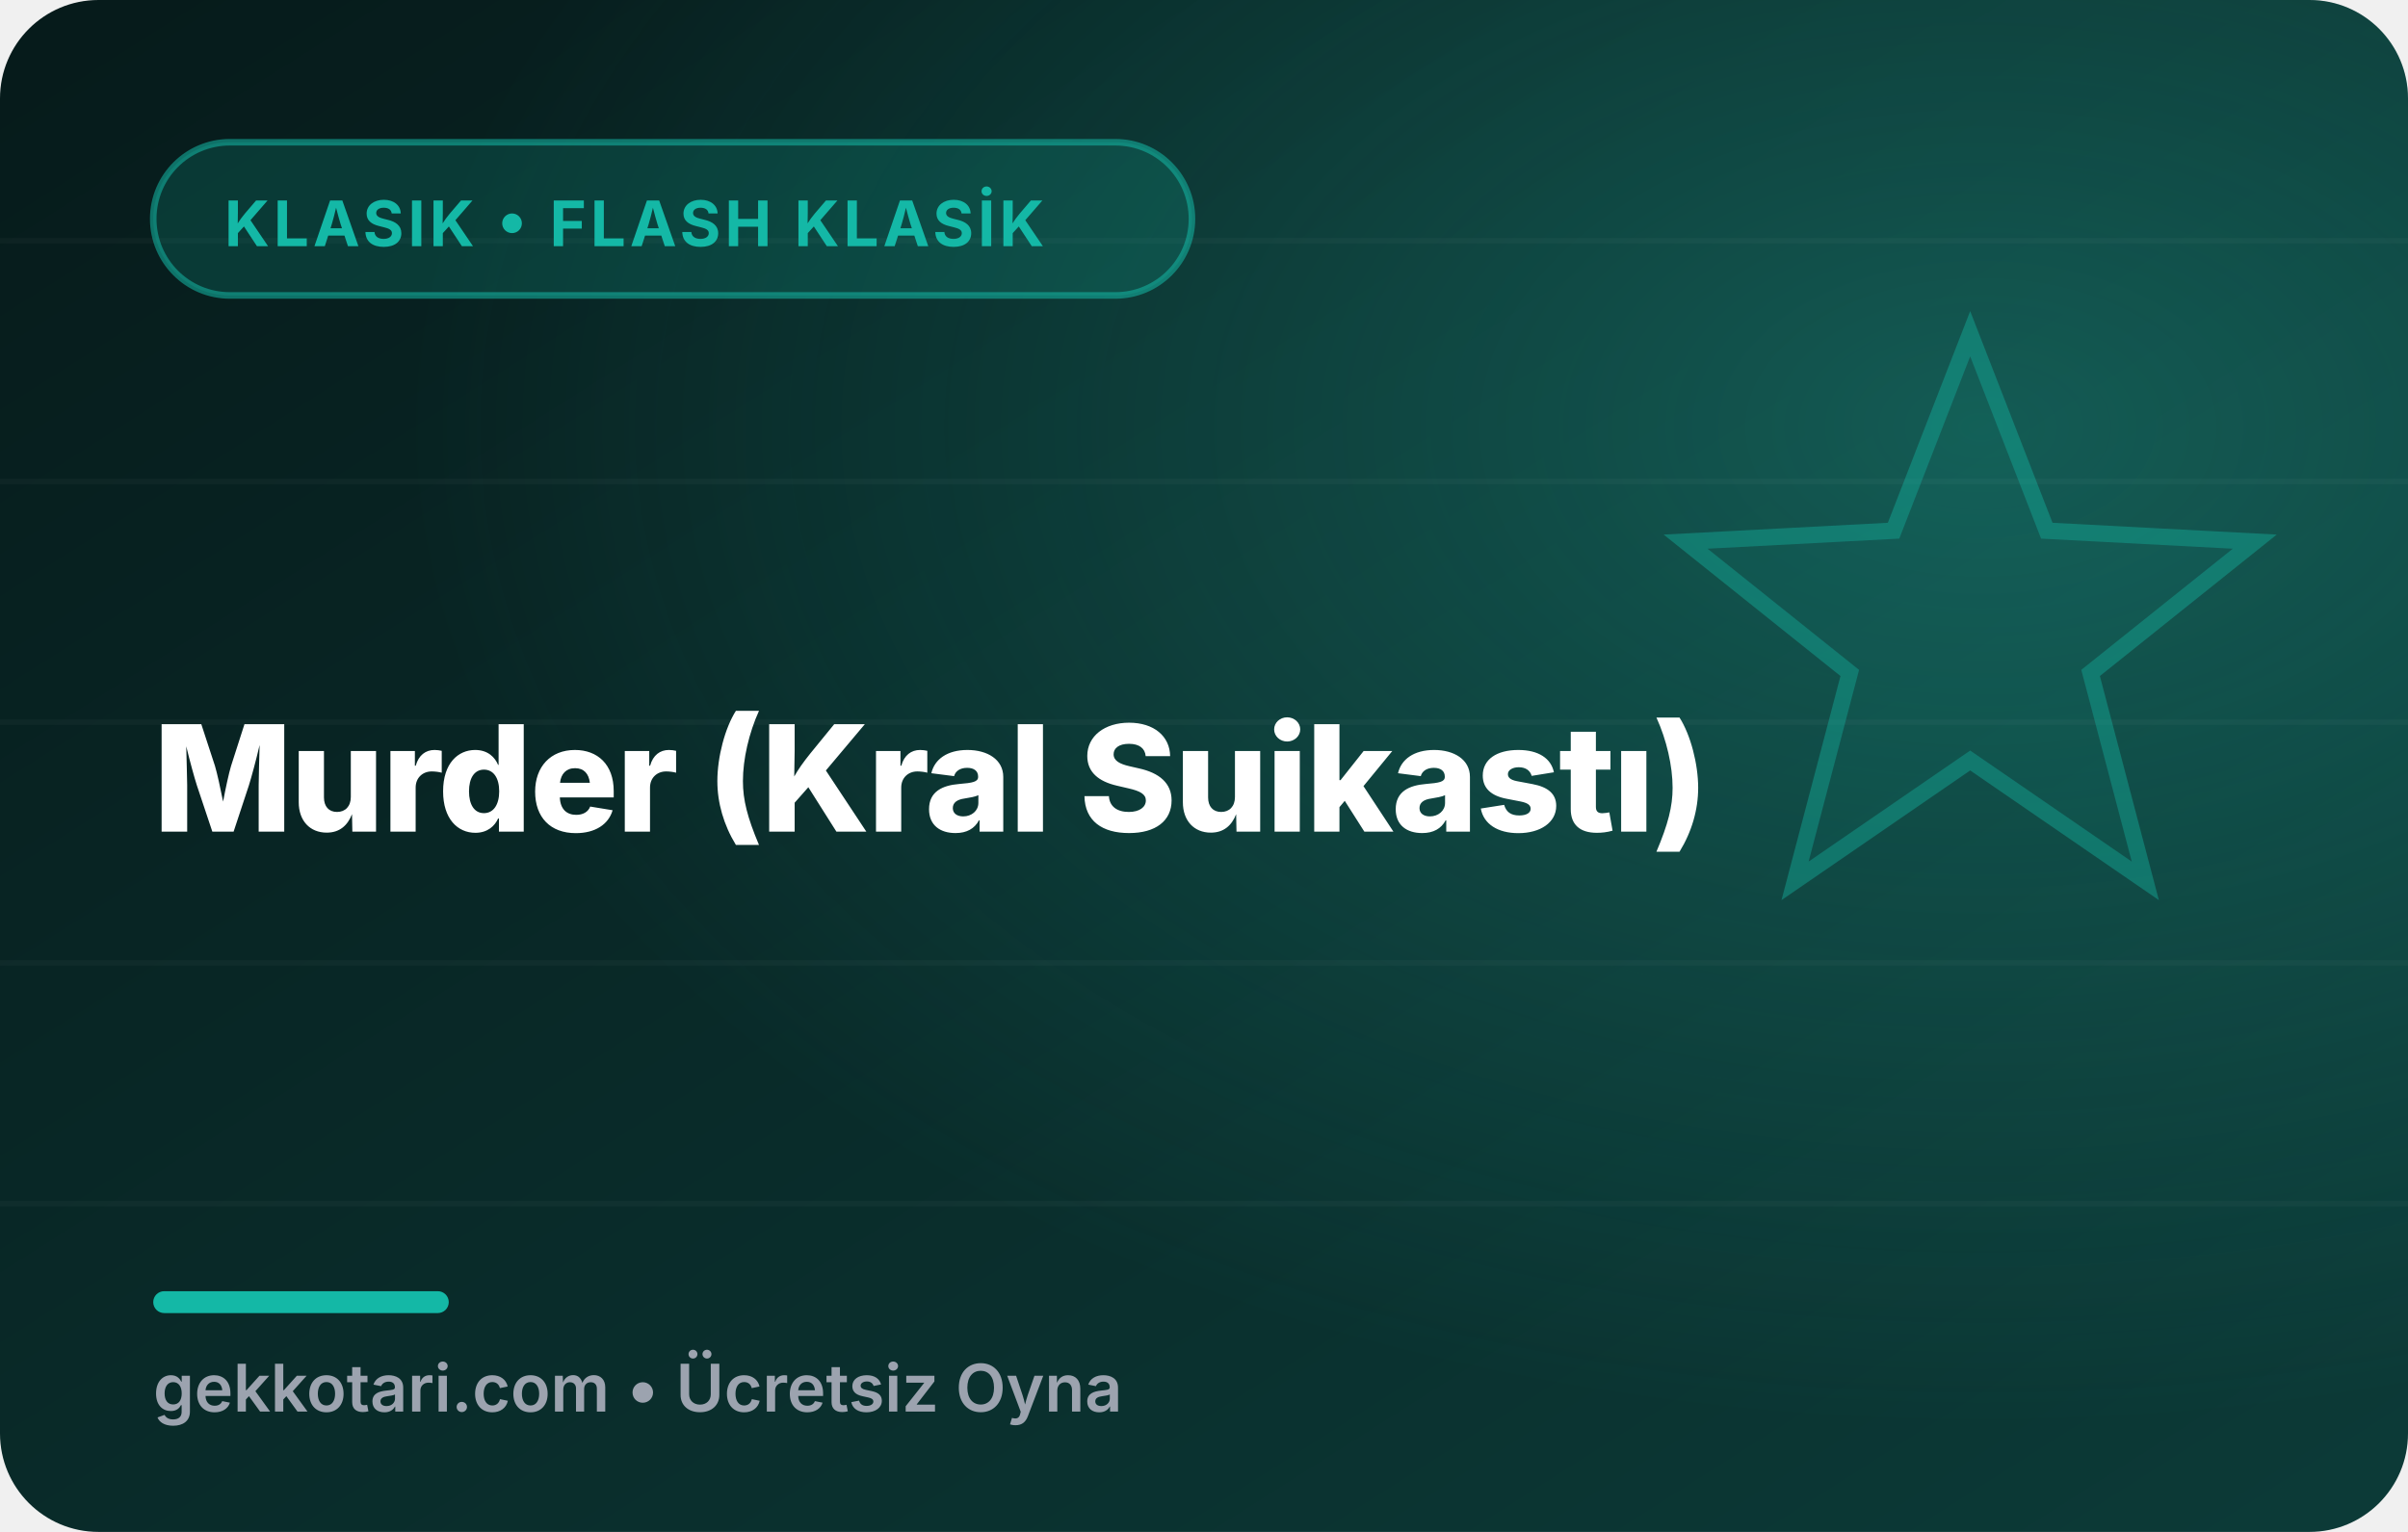
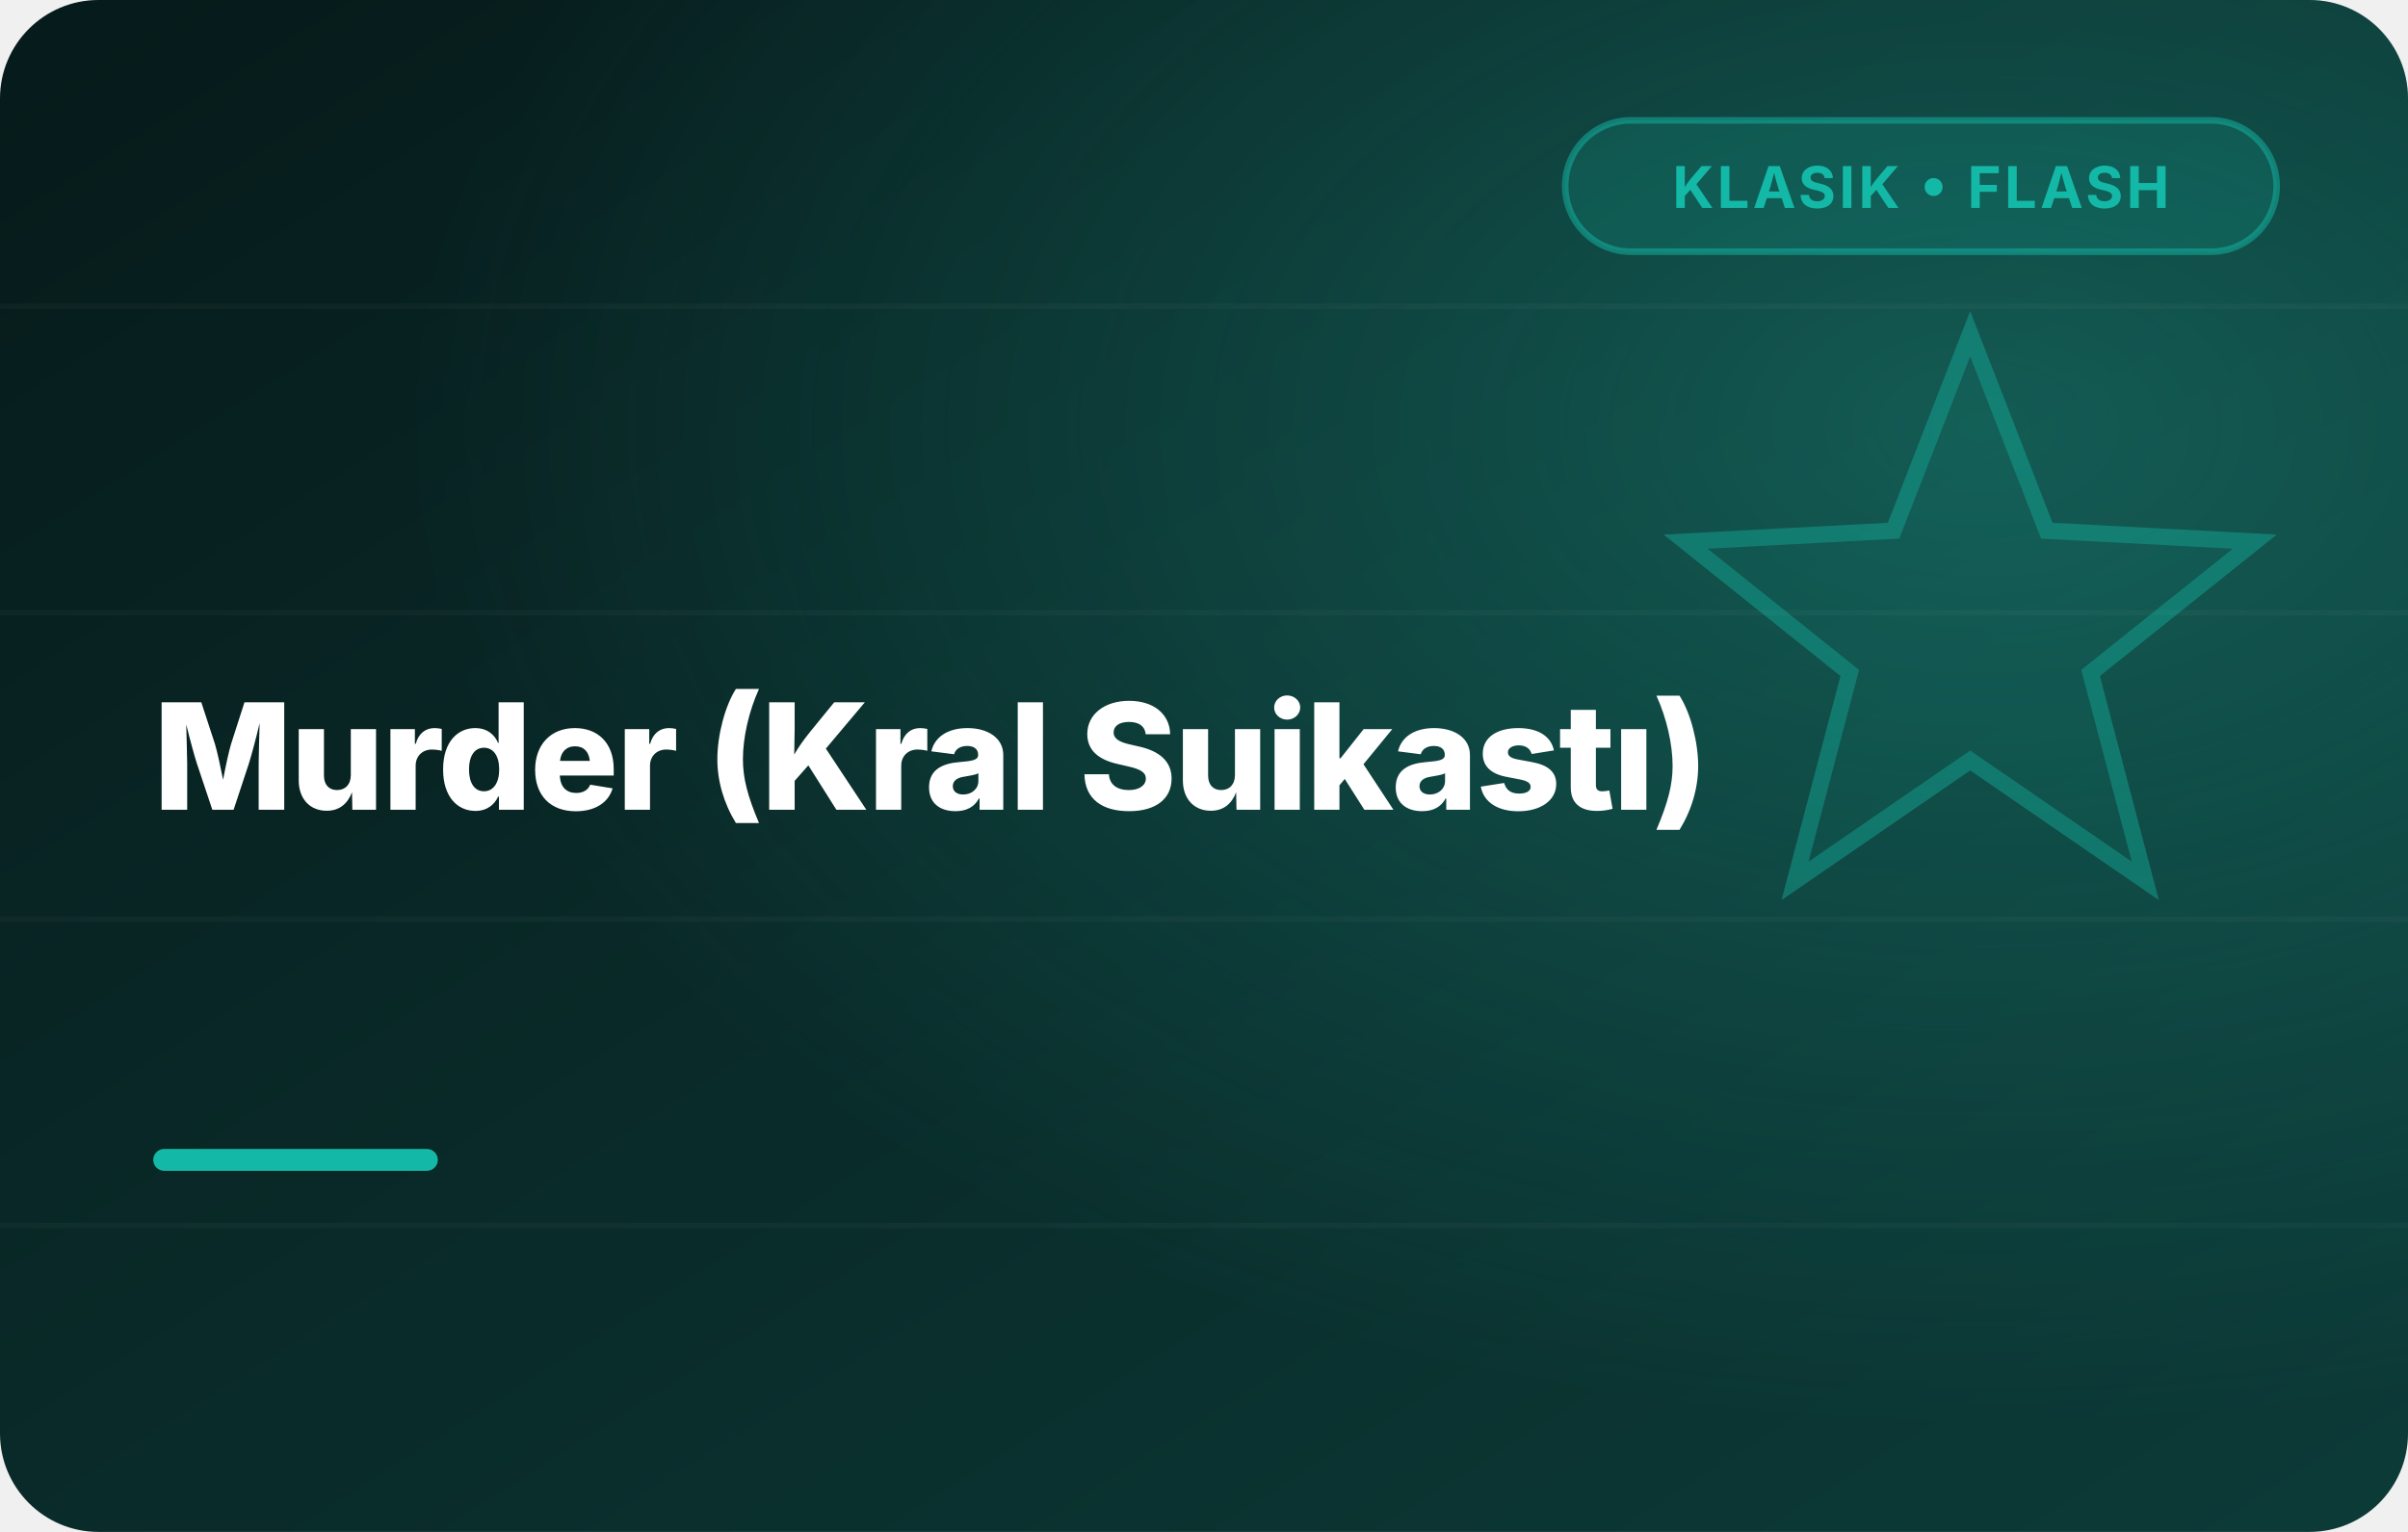
<svg xmlns="http://www.w3.org/2000/svg" viewBox="0 0 440 280" width="440" height="280">
  <defs>
    <linearGradient id="g-murder-kral-suikasti" x1="0" y1="0" x2="1" y2="1">
      <stop offset="0%" stop-color="#061a1a" />
      <stop offset="100%" stop-color="#0c3b38" />
    </linearGradient>
    <radialGradient id="r-murder-kral-suikasti" cx="0.82" cy="0.28" r="0.65">
      <stop offset="0%" stop-color="#2dd4bf" stop-opacity="0.28" />
      <stop offset="100%" stop-color="#2dd4bf" stop-opacity="0" />
    </radialGradient>
  </defs>
  <rect width="440" height="280" rx="18" fill="url(#g-murder-kral-suikasti)" />
  <rect width="440" height="280" rx="18" fill="url(#r-murder-kral-suikasti)" />
-   <path d="M0 44 H440 M0 88 H440 M0 132 H440 M0 176 H440 M0 220 H440" stroke="#ffffff" stroke-opacity="0.03" stroke-width="1" />
+   <path d="M0 56 H440 M0 112 H440 M0 168 H440 M0 224 H440" stroke="#ffffff" stroke-opacity="0.03" stroke-width="1" />
  <g transform="translate(360,115)" stroke="#14b8a6" stroke-width="3" fill="#14b8a6" fill-opacity="0.14" opacity="0.4">
    <polygon points="0,-54 14,-18 52,-16 22,8 32,46 0,24 -32,46 -22,8 -52,-16 -14,-18" />
  </g>
-   <rect x="28" y="26" width="189.8" height="28" rx="14" fill="#14b8a6" fill-opacity="0.18" stroke="#14b8a6" stroke-opacity="0.55" stroke-width="1.2" />
-   <text x="41" y="45" fill="#14b8a6" font-family="Inter,Segoe UI,Arial,sans-serif" font-size="11.5" font-weight="700" letter-spacing="0.7">KLASIK • FLASH KLASİK</text>
-   <text x="28" y="152" fill="#ffffff" font-family="Inter,Segoe UI,Arial,sans-serif" font-size="27" font-weight="800" letter-spacing="-0.4">Murder (Kral Suikastı)</text>
-   <rect x="28" y="236" width="54" height="4" rx="2" fill="#14b8a6" />
-   <text x="28" y="258" fill="#9ca3af" font-family="Inter,Segoe UI,Arial,sans-serif" font-size="12" font-weight="600">gekkotari.com • Ücretsiz Oyna</text>
+   <rect x="286" y="22" width="130" height="24" rx="12" fill="#14b8a6" fill-opacity="0.16" stroke="#14b8a6" stroke-opacity="0.5" stroke-width="1.2" />
+   <text x="351" y="38" text-anchor="middle" fill="#14b8a6" font-family="Inter,Segoe UI,Arial,sans-serif" font-size="10.5" font-weight="700" letter-spacing="0.6">KLASIK • FLASH</text>
+   <text x="28" y="148" fill="#ffffff" font-family="Inter,Segoe UI,Arial,sans-serif" font-size="27" font-weight="800" letter-spacing="-0.4">Murder (Kral Suikastı)</text>
+   <rect x="28" y="210" width="52" height="4" rx="2" fill="#14b8a6" />
</svg>
